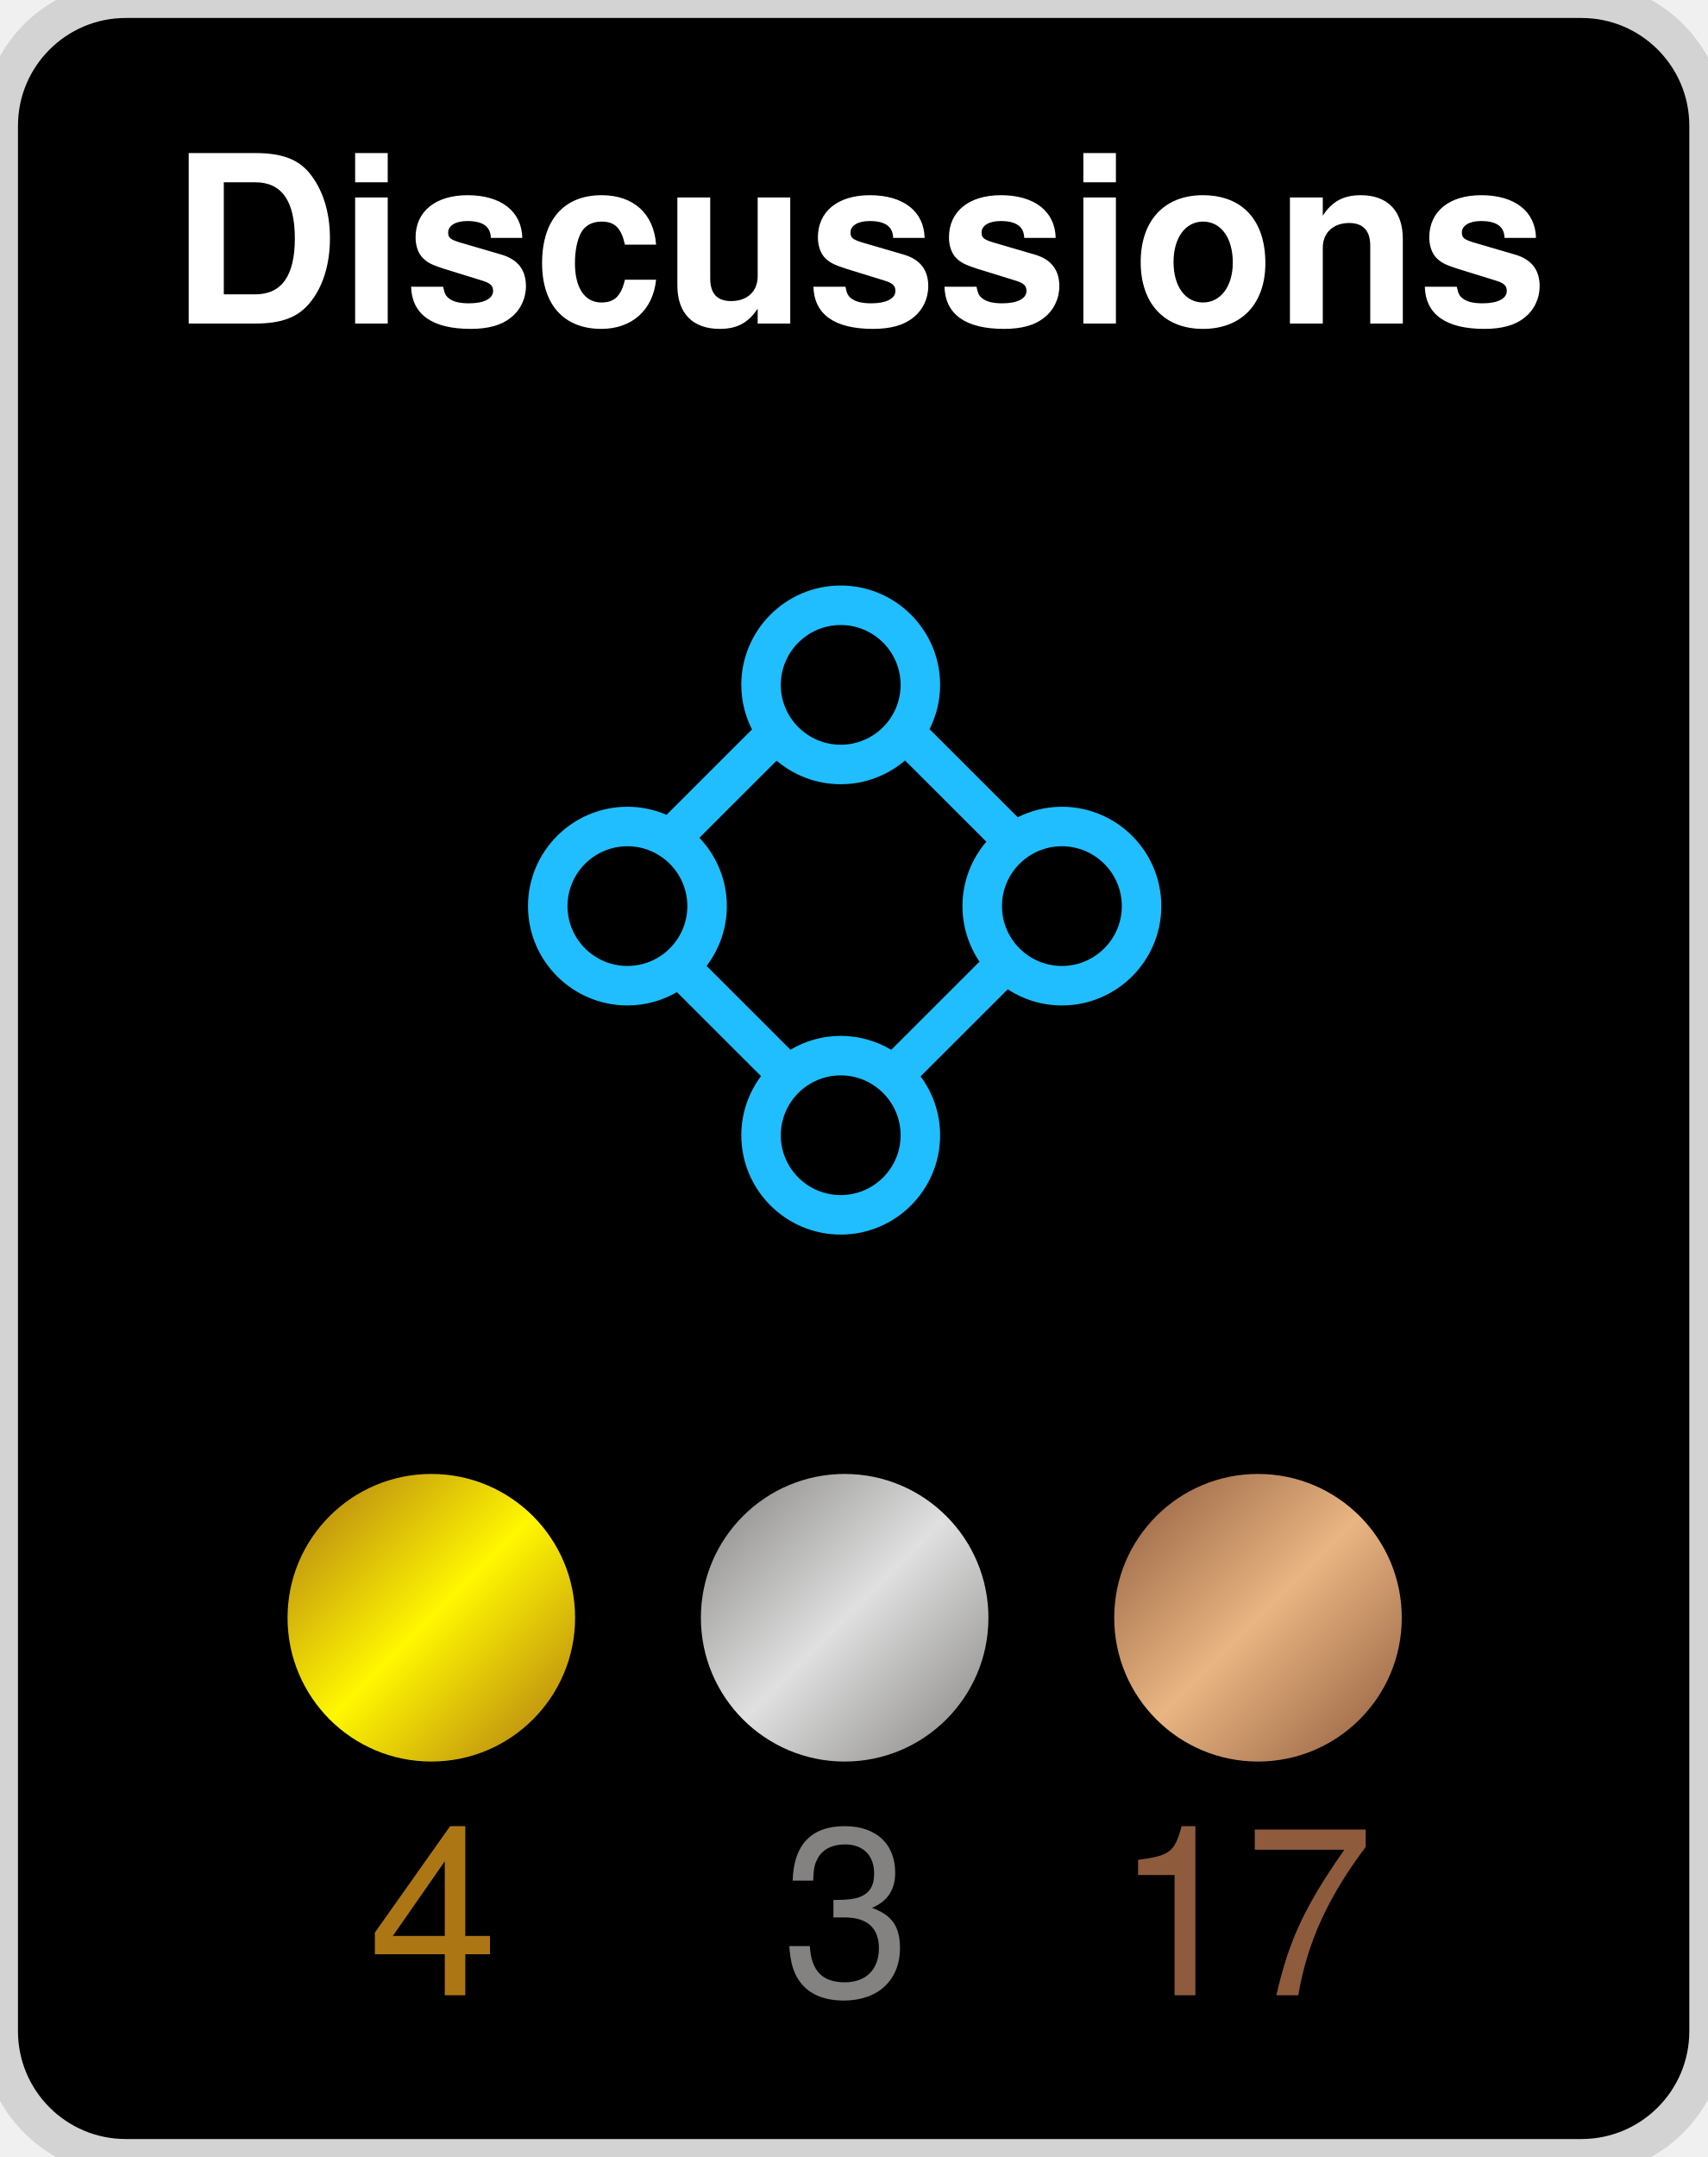
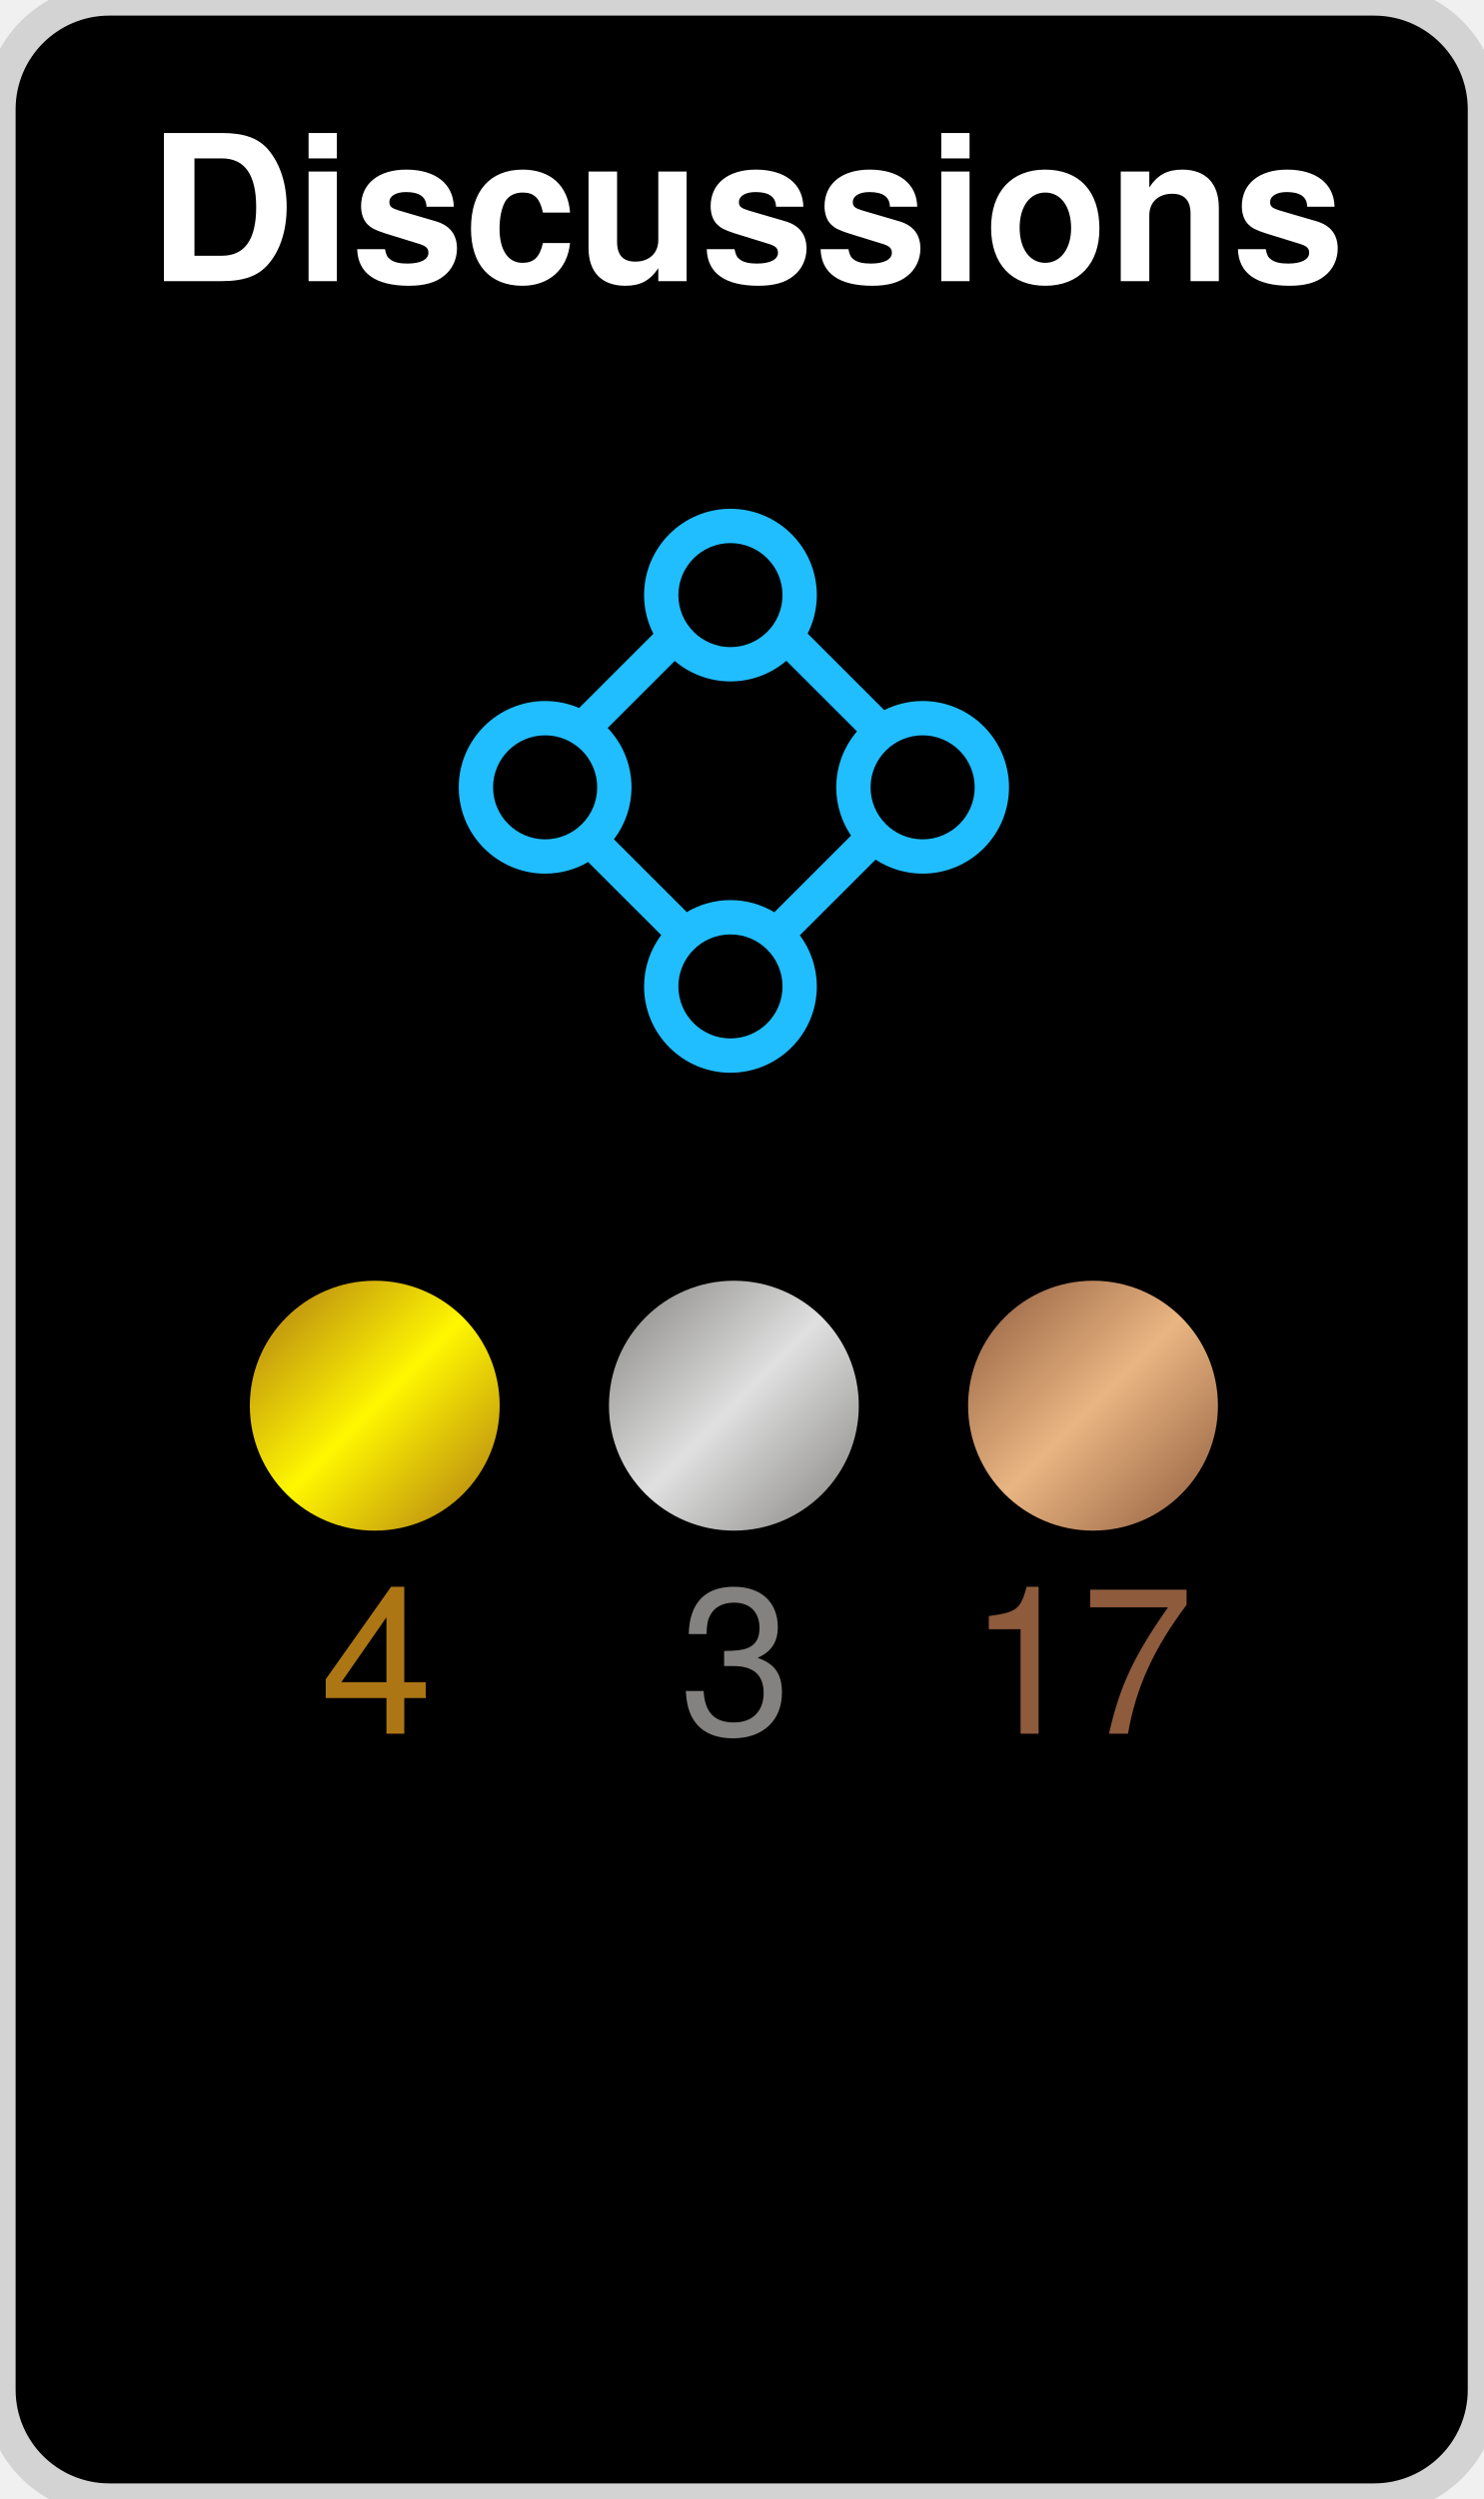
- <svg xmlns="http://www.w3.org/2000/svg" version="1.1" width="95" height="120">
-   <rect width="95" height="120" stroke-width="2" stroke="#d3d3d3" fill="black" rx="7" ry="7" />
+ <svg xmlns="http://www.w3.org/2000/svg" version="1.1" width="95" height="160">
+   <rect width="95" height="160" stroke-width="2" stroke="#d3d3d3" fill="black" rx="7" ry="7" />
  <svg x="27" y="30">
    <svg width="40" height="41" viewBox="0 0 40 41" fill="none">
      <path fill-rule="evenodd" clip-rule="evenodd" d="M28.754 20.409C28.754 18.573 30.249 17.08 32.088 17.08C33.926 17.08 35.422 18.573 35.422 20.409C35.422 22.245 33.926 23.739 32.088 23.739C30.249 23.739 28.754 22.245 28.754 20.409M16.446 8.102C16.446 6.266 17.942 4.772 19.78 4.772C21.619 4.772 23.114 6.266 23.114 8.102C23.114 9.937 21.619 11.431 19.78 11.431C17.942 11.431 16.446 9.937 16.446 8.102M4.578 20.409C4.578 18.573 6.074 17.08 7.912 17.08C9.751 17.08 11.246 18.573 11.246 20.409C11.246 22.245 9.751 23.739 7.912 23.739C6.074 23.739 4.578 22.245 4.578 20.409M19.78 27.629C18.759 27.629 17.805 27.912 16.983 28.397L12.319 23.737C13.021 22.81 13.444 21.66 13.444 20.409C13.444 18.937 12.861 17.601 11.918 16.609L16.212 12.319C17.177 13.134 18.421 13.629 19.78 13.629C21.145 13.629 22.395 13.129 23.36 12.307L27.884 16.826C27.058 17.793 26.556 19.043 26.556 20.409C26.556 21.553 26.906 22.617 27.503 23.5L22.593 28.405C21.767 27.916 20.808 27.629 19.78 27.629M23.114 33.157C23.114 34.992 21.619 36.486 19.78 36.486C17.942 36.486 16.446 34.992 16.446 33.157C16.446 31.321 17.942 29.827 19.78 29.827C21.619 29.827 23.114 31.321 23.114 33.157M32.088 14.882C31.205 14.882 30.372 15.095 29.63 15.465L24.725 10.565C25.097 9.822 25.312 8.987 25.312 8.102C25.312 5.054 22.83 2.574 19.78 2.574C16.73 2.574 14.249 5.054 14.249 8.102C14.249 8.994 14.466 9.834 14.843 10.58L10.089 15.33C9.42 15.042 8.685 14.882 7.912 14.882C4.862 14.882 2.38 17.361 2.38 20.409C2.38 23.457 4.862 25.936 7.912 25.936C8.916 25.936 9.855 25.664 10.668 25.195L15.345 29.867C14.66 30.788 14.249 31.924 14.249 33.157C14.249 36.205 16.73 38.684 19.78 38.684C22.83 38.684 25.312 36.205 25.312 33.157C25.312 31.93 24.905 30.799 24.225 29.881L29.074 25.038C29.942 25.604 30.976 25.936 32.088 25.936C35.138 25.936 37.62 23.457 37.62 20.409C37.62 17.361 35.138 14.882 32.088 14.882" fill="#20BEFF" />
    </svg>
  </svg>
  <defs>
    <linearGradient x1="0%" y1="0%" x2="100%" y2="100%" id="goldGradient">
      <stop stop-color="#ad7615" offset="0" />
      <stop stop-color="#fff700" offset="0.5" />
      <stop stop-color="#ad7615" offset="1" />
      <animate attributeName="x1" from="50%" to="0%" dur="4s" repeatCount="indefinite" />
      <animate attributeName="y1" from="50%" to="0%" dur="4s" repeatCount="indefinite" />
    </linearGradient>
    <linearGradient x1="0%" y1="0%" x2="100%" y2="100%" id="silverGradient">
      <stop stop-color="#838280" offset="0" />
      <stop stop-color="#e0e0e0" offset="0.5" />
      <stop stop-color="#838280" offset="1" />
      <animate attributeName="x1" from="50%" to="0%" dur="4s" repeatCount="indefinite" />
      <animate attributeName="y1" from="50%" to="0%" dur="4s" repeatCount="indefinite" />
    </linearGradient>
    <linearGradient x1="0%" y1="0%" x2="100%" y2="100%" id="bronzeGradient">
      <stop stop-color="#8e5b3d" offset="0" />
      <stop stop-color="#e9b582" offset="0.5" />
      <stop stop-color="#8e5b3d" offset="1" />
      <animate attributeName="x1" from="50%" to="0%" dur="4s" repeatCount="indefinite" />
      <animate attributeName="y1" from="50%" to="0%" dur="4s" repeatCount="indefinite" />
    </linearGradient>
  </defs>
  <circle r="8" cx="24" cy="90" fill="url(#goldGradient)" />
  <circle r="8" cx="47" cy="90" fill="url(#silverGradient)" />
  <circle r="8" cx="70" cy="90" fill="url(#bronzeGradient)" />
  <text x="9.5" y="18" font-family="'Ubuntu','Helvetica', 'Arial', sans-serif" font-weight="bold" font-size="13" fill="white">Discussions</text>
  <text x="20.5" y="111" font-family="'Ubuntu', 'Helvetica', 'Arial', sans-serif" font-size="13" fill="#AD7615">4</text>
  <text x="43.5" y="111" font-family="'Ubuntu', 'Helvetica', 'Arial', sans-serif" font-size="13" fill="#838280">3</text>
  <text x="62" y="111" font-family="'Ubuntu', 'Helvetica', 'Arial', sans-serif" font-size="13" fill="#8E5B3D">17</text>
</svg>
